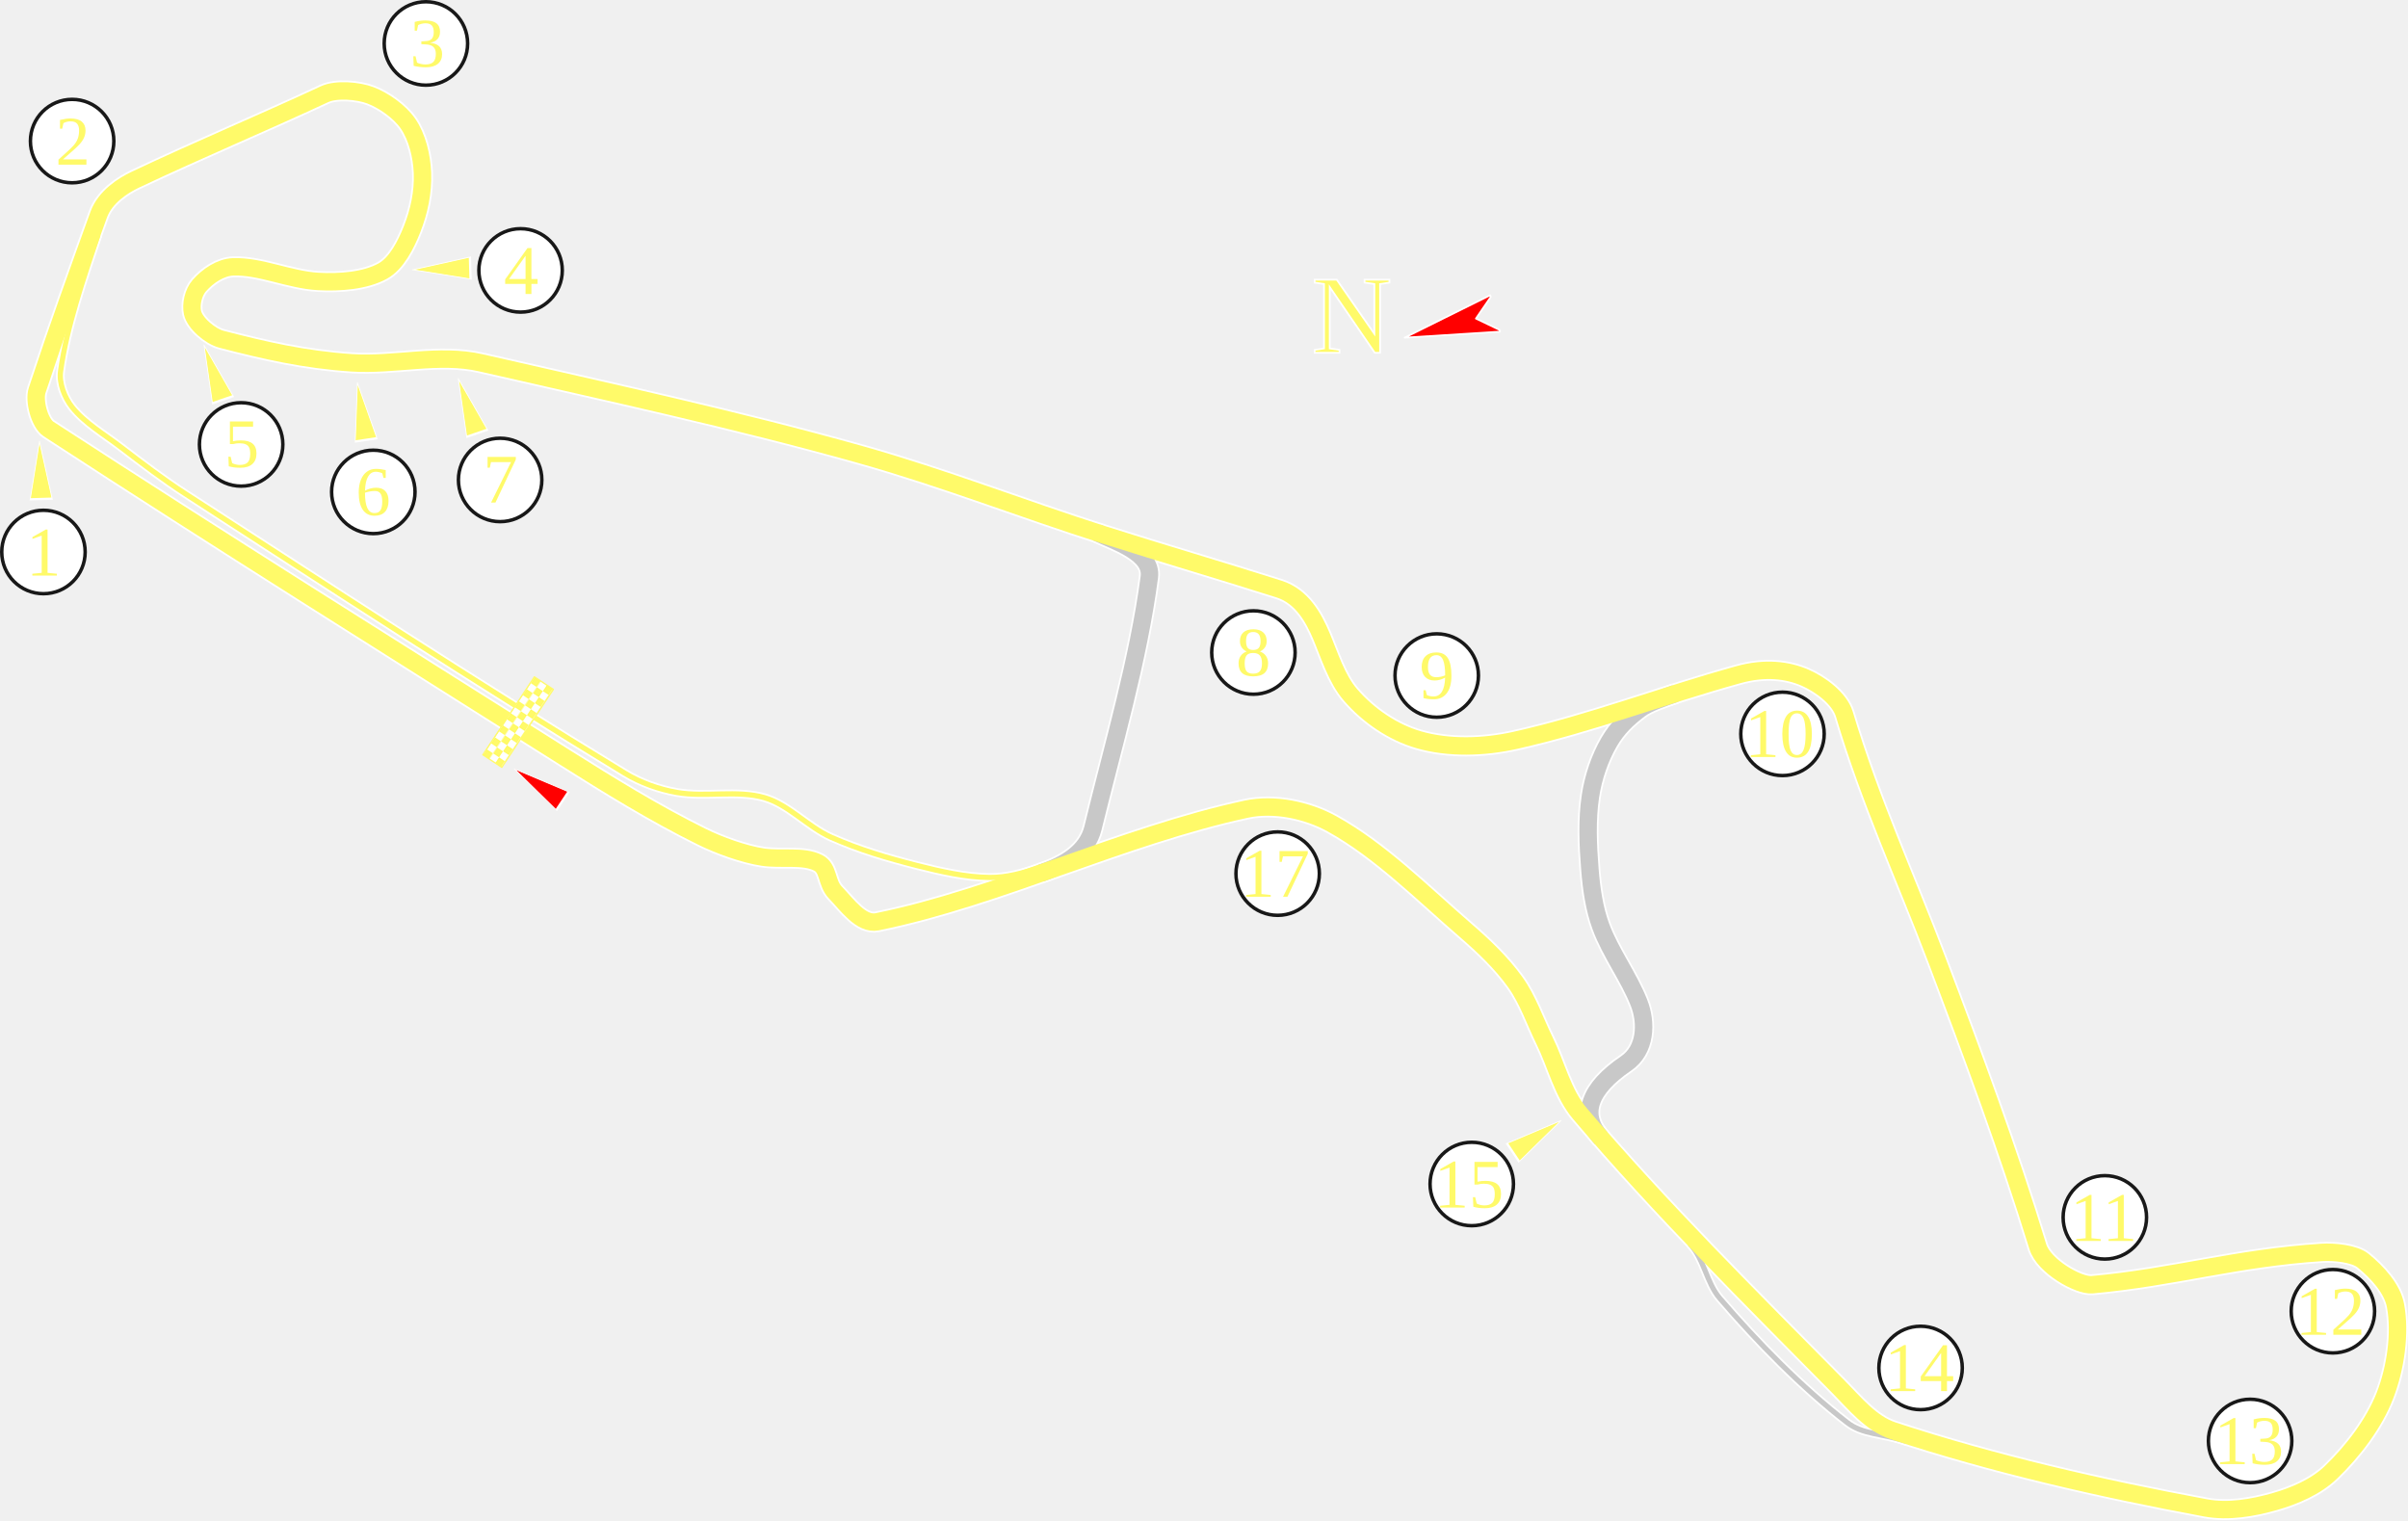
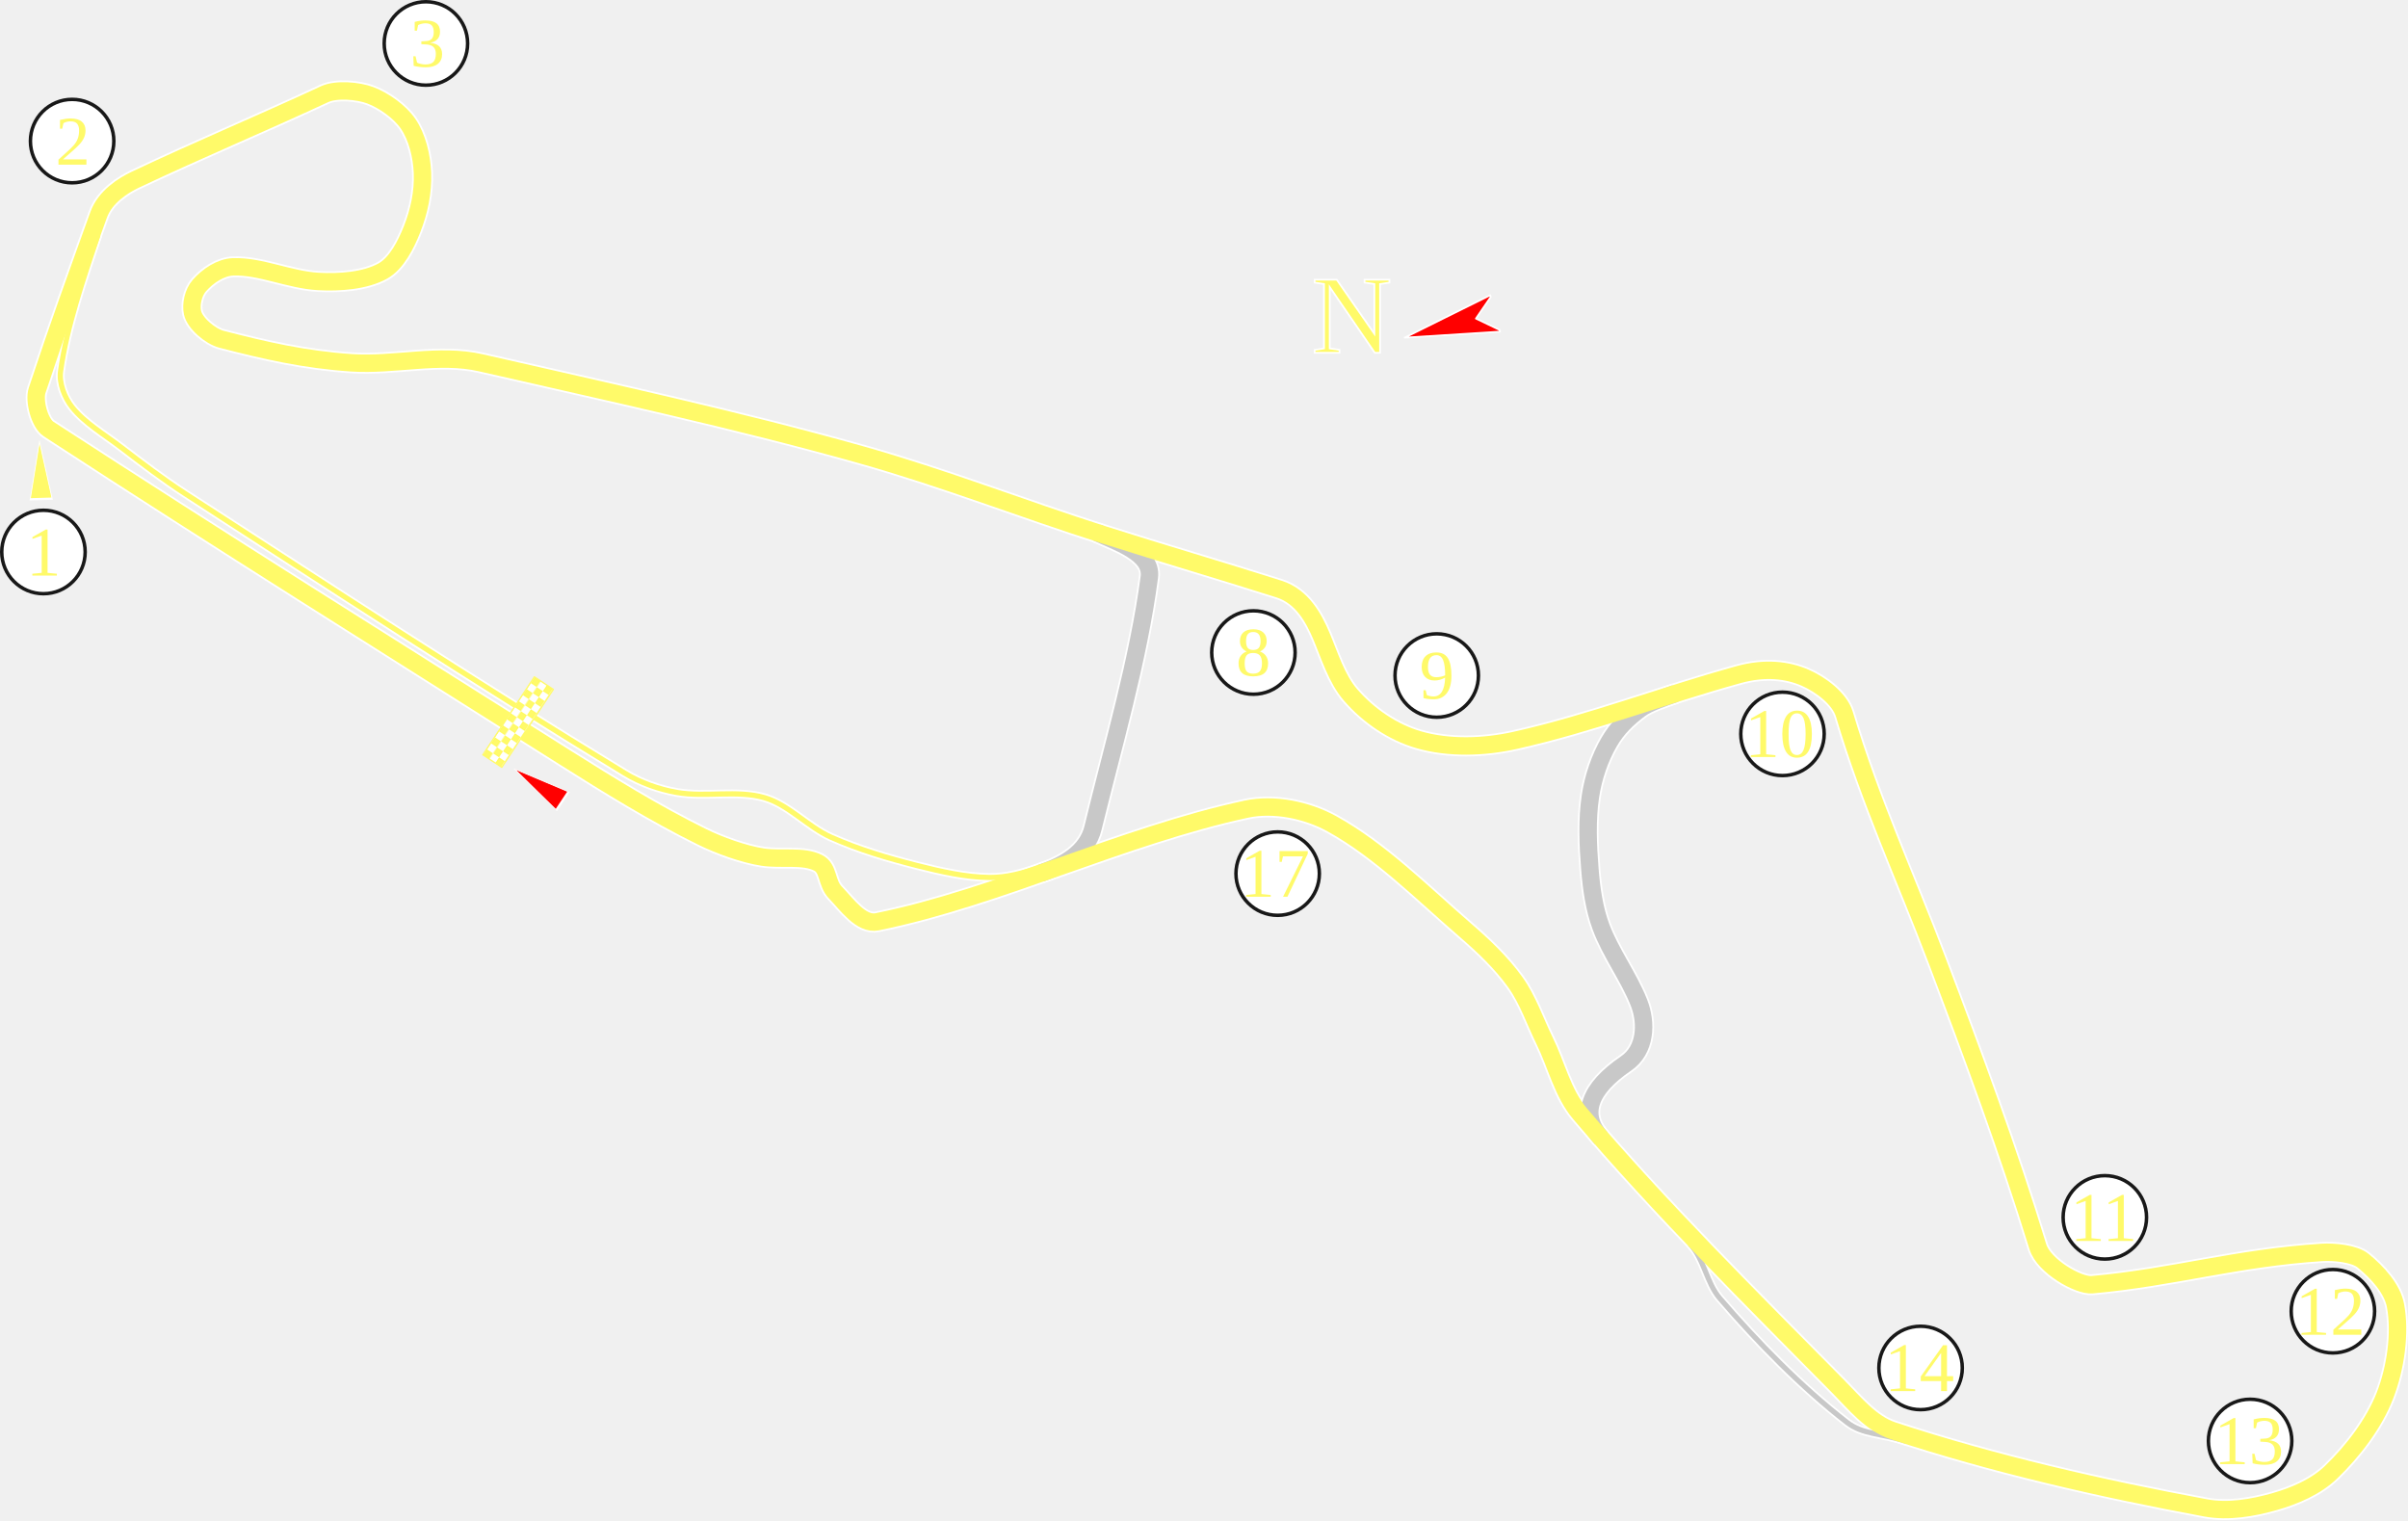
<svg xmlns="http://www.w3.org/2000/svg" xmlns:xlink="http://www.w3.org/1999/xlink" width="1381.258" height="871.851" id="svg2383" version="1.0">
  <defs id="defs2385">
    <clipPath clipPathUnits="userSpaceOnUse" id="clipPath9724">
      <path id="path9726" d="M 727.239,720.308 C 1333.36,720.308 1939.48,720.308 2545.601,720.308 C 2545.601,974.893 2545.601,1229.478 2545.601,1484.063 C 1939.48,1484.063 1333.36,1484.063 727.239,1484.063 C 727.239,1229.478 727.239,974.893 727.239,720.308 L 727.239,720.308 z" style="fill:#6a6a6a;fill-opacity:1;fill-rule:nonzero;stroke:#010101;stroke-width:0.943;stroke-linecap:round;stroke-linejoin:round;stroke-miterlimit:4;stroke-dasharray:none;stroke-dashoffset:0;stroke-opacity:1" />
    </clipPath>
    <clipPath clipPathUnits="userSpaceOnUse" id="clipPath3490">
      <rect style="opacity:1;fill:#006a00;fill-opacity:1;fill-rule:nonzero;stroke:none" id="rect3492" width="1511.787" height="1003.748" x="683.14" y="104.104" transform="matrix(-0.7183395,0.6956928,-0.6956928,-0.7183395,0,0)" />
    </clipPath>
    <pattern patternUnits="userSpaceOnUse" width="18.181" height="18.138" patternTransform="matrix(0.1737876,0,0,0.1737876,763.4772,1693.907)" id="pattern4912">
      <g id="g4907" transform="translate(-1025.535,-1215.281)">
        <rect style="opacity:1;fill:#fffa69 ;fill-opacity:1;stroke:none;stroke-width:0.5;stroke-linecap:round;stroke-linejoin:round;stroke-miterlimit:4;stroke-dasharray:none;stroke-dashoffset:0;stroke-opacity:1" id="rect4899" width="18.173" height="18.096" x="1025.535" y="1215.281" />
        <rect style="opacity:1;fill:#ffffff;fill-opacity:1;stroke:none;stroke-width:0.5;stroke-linecap:round;stroke-linejoin:round;stroke-miterlimit:4;stroke-dasharray:none;stroke-dashoffset:0;stroke-opacity:1" id="rect4903" width="9.075" height="9.075" x="1025.535" y="1215.281" />
        <rect style="opacity:1;fill:#ffffff;fill-opacity:1;stroke:none;stroke-width:0.5;stroke-linecap:round;stroke-linejoin:round;stroke-miterlimit:4;stroke-dasharray:none;stroke-dashoffset:0;stroke-opacity:1" id="rect4905" width="9.075" height="9.075" x="1034.641" y="1224.344" />
      </g>
    </pattern>
    <pattern xlink:href="#pattern4912" id="pattern4166" patternTransform="matrix(0.4562459,1.6264824e-8,-1.6264824e-8,0.4562459,-1778.227,454.6431)" />
    <clipPath clipPathUnits="userSpaceOnUse" id="clipPath3494">
      <rect style="opacity:1;fill:#006a00;fill-opacity:1;fill-rule:nonzero;stroke:none" id="rect3496" width="2168.193" height="1468.418" x="-4232.846" y="-2372.13" transform="matrix(-0.9472965,-0.3203582,0.9519016,-0.3064038,0,0)" />
    </clipPath>
    <clipPath clipPathUnits="userSpaceOnUse" id="clipPath9716">
      <path id="path9718" d="M 871.135,932.363 C 1314.876,1345.252 1758.616,1758.14 2202.356,2171.029 C 2375.779,1984.647 2549.202,1798.266 2722.625,1611.884 C 2278.885,1198.996 1835.145,786.108 1391.405,373.219 C 1217.982,559.601 1044.559,745.982 871.135,932.363 z" style="fill:#6a6a6a;fill-opacity:1;fill-rule:nonzero;stroke:#010101;stroke-width:0.943;stroke-linecap:round;stroke-linejoin:round;stroke-miterlimit:4;stroke-dasharray:none;stroke-dashoffset:0;stroke-opacity:1" />
    </clipPath>
  </defs>
  <g id="layer1" transform="translate(-1452.913,-778.47)">
    <path id="path3190" d="M 2082.047,1083.916 C 2092.341,1088.969 2114.033,1095.487 2112.18,1109.488 C 2105.858,1157.267 2091.414,1206.07 2079.878,1253.351 C 2076.41,1267.564 2063.215,1274.784 2049.894,1279.297" style="fill:none;fill-rule:evenodd;stroke:white;stroke-width:12;stroke-linecap:butt;stroke-linejoin:round;stroke-miterlimit:4;stroke-dasharray:none;stroke-opacity:1" />
    <path id="path3192" d="M 2371.342,1431.31 C 2359.005,1417.763 2364.424,1402.867 2385.624,1388.466 C 2396.973,1380.756 2397.661,1365.259 2393.026,1353.547 C 2387.086,1338.535 2376.771,1325.012 2371.193,1309.88 C 2367.399,1299.589 2365.79,1288.257 2364.912,1277.278 C 2363.796,1263.333 2363.139,1248.825 2365.211,1235.107 C 2366.828,1224.399 2370.585,1213.278 2375.978,1204.001 C 2380.555,1196.13 2386.275,1190.63 2393.55,1185.159 C 2398.338,1181.557 2407.831,1178.479 2413.963,1176.261" style="fill:none;fill-rule:evenodd;stroke:white;stroke-width:12;stroke-linecap:butt;stroke-linejoin:round;stroke-miterlimit:4;stroke-dasharray:none;stroke-opacity:1" />
    <path id="path3194" d="M 1776.6,1212.675 C 1677,1149.753 1579.637,1088.915 1480.799,1024.547 C 1475.572,1021.143 1472.289,1008.252 1474.219,1002.414 C 1486.785,964.413 1496.464,937.963 1509.512,901.62 C 1513.208,891.324 1523.842,884.704 1530.448,881.581 C 1567.709,863.967 1603.864,848.922 1639.018,832.53 C 1645.812,829.363 1658.418,830.51 1665.338,833.129 C 1673.174,836.093 1682.248,842.62 1686.873,849.279 C 1692.217,856.976 1694.874,867.993 1695.247,877.693 C 1695.672,888.73 1693.343,899.694 1689.265,909.995 C 1685.766,918.836 1680.366,929.561 1672.516,933.922 C 1662.42,939.531 1647.716,940.587 1635.429,939.904 C 1619.004,938.991 1602.219,930.984 1586.677,931.529 C 1579.488,931.782 1572.113,936.724 1567.236,942.297 C 1563.738,946.295 1562.298,953.123 1563.348,957.849 C 1564.691,963.891 1573.54,971.404 1580.097,973.103 C 1604.729,979.486 1627.711,984.779 1654.571,986.562 C 1679.174,988.195 1704.773,981.062 1728.745,986.562 C 1801.845,1003.333 1874.669,1019.027 1946.484,1039.202 C 1993.907,1052.525 2039.191,1070.297 2086.159,1085.262 C 2120.544,1096.218 2152.461,1105.472 2186.654,1116.368 C 2199.902,1120.589 2206.592,1133.145 2210.88,1143.286 C 2215.467,1154.134 2219.597,1167.829 2227.629,1177.083 C 2237.941,1188.965 2251.986,1198.543 2266.81,1202.805 C 2283.889,1207.715 2303.998,1207.175 2322.142,1203.104 C 2366.209,1193.217 2405.993,1177.637 2450.153,1165.419 C 2465.321,1161.222 2478.278,1162.742 2488.436,1167.213 C 2497.365,1171.143 2508.191,1179.216 2510.868,1188.149 C 2526.025,1238.729 2545.862,1281.439 2563.807,1328.722 C 2584.9,1384.299 2604.91,1438.379 2621.831,1493.521 C 2625.287,1504.785 2645.203,1516.049 2652.936,1515.355 C 2699.606,1511.168 2735.724,1499.968 2784.836,1496.811 C 2791.554,1496.379 2803.365,1497.425 2808.464,1501.597 C 2816.525,1508.192 2825.168,1517.511 2827.007,1527.319 C 2829.954,1543.033 2827.072,1563.159 2821.026,1578.762 C 2814.709,1595.062 2802.557,1610.868 2789.92,1623.028 C 2781.421,1631.206 2769.069,1636.532 2757.618,1639.777 C 2745.142,1643.312 2731.026,1645.76 2718.138,1643.366 C 2658.048,1632.201 2596.387,1618.116 2538.684,1599.1 C 2526.201,1594.987 2516.929,1583.452 2507.578,1573.977 C 2457.111,1522.836 2405.481,1471.706 2359.229,1417.253 C 2349.252,1405.507 2345.742,1389.303 2338.891,1375.38 C 2333.379,1364.179 2329.334,1351.913 2322.142,1341.882 C 2314.18,1330.777 2303.869,1320.99 2293.429,1311.973 C 2268.776,1290.682 2244.624,1266.294 2216.862,1250.958 C 2202.751,1243.164 2183.765,1239.144 2167.811,1242.584 C 2096.829,1257.887 2025.459,1293.095 1956.054,1307.188 C 1946.898,1309.047 1938.745,1297.276 1932.127,1290.438 C 1926.781,1284.914 1928.476,1276.584 1922.257,1273.39 C 1913.721,1269.007 1901.206,1271.678 1890.554,1270.1 C 1879.671,1268.488 1865.345,1263.276 1855.56,1258.436 C 1828.258,1244.931 1802.618,1229.112 1776.6,1212.675 z" style="fill:none;fill-rule:evenodd;stroke:white;stroke-width:12;stroke-linecap:butt;stroke-linejoin:round;stroke-miterlimit:4;stroke-dasharray:none;stroke-opacity:1" />
    <path id="path3186" d="M 2546.834,1605.306 C 2531.555,1600.322 2521.506,1601.403 2512.364,1594.315 C 2486.014,1573.887 2461.304,1548.604 2439.385,1523.131 C 2431.793,1514.308 2430.382,1500.425 2422.281,1491.951" style="fill:none;fill-rule:evenodd;stroke:white;stroke-width:5;stroke-linecap:butt;stroke-linejoin:round;stroke-miterlimit:4;stroke-dasharray:none;stroke-opacity:1" />
    <path id="path3188" d="M 2049.446,1275.858 C 2039.912,1279.26 2030.286,1281.847 2020.658,1281.765 C 2006.758,1281.647 1992.456,1278.349 1978.785,1274.886 C 1962.148,1270.672 1945.368,1265.695 1929.735,1258.735 C 1916.256,1252.734 1905.302,1240.028 1891.451,1236.004 C 1875.792,1231.454 1857.56,1235.881 1841.204,1233.013 C 1830.841,1231.196 1820.361,1227.456 1811.294,1221.947 C 1726.347,1170.33 1642.763,1115.724 1559.161,1061.634 C 1546.455,1053.414 1534.389,1044.207 1522.373,1035.015 C 1512.755,1027.658 1501.504,1021.105 1494.258,1011.985 C 1489.939,1006.549 1486.707,998.312 1487.678,991.348 C 1491.293,965.412 1500.564,938.857 1509.063,913.285" style="fill:none;fill-rule:evenodd;stroke:white;stroke-width:5;stroke-linecap:butt;stroke-linejoin:round;stroke-miterlimit:4;stroke-dasharray:none;stroke-opacity:1" />
    <path style="fill:none;fill-rule:evenodd;stroke:#c8c8c8;stroke-width:10;stroke-linecap:butt;stroke-linejoin:round;stroke-miterlimit:4;stroke-dasharray:none;stroke-opacity:1" d="M 2082.047,1083.916 C 2092.341,1088.969 2114.033,1095.487 2112.18,1109.488 C 2105.858,1157.267 2091.414,1206.07 2079.878,1253.351 C 2076.41,1267.564 2063.215,1274.784 2049.894,1279.297" id="path3178" />
    <path style="fill:none;fill-rule:evenodd;stroke:#c8c8c8;stroke-width:10;stroke-linecap:butt;stroke-linejoin:round;stroke-miterlimit:4;stroke-dasharray:none;stroke-opacity:1" d="M 2371.342,1431.31 C 2359.005,1417.763 2364.424,1402.867 2385.624,1388.466 C 2396.973,1380.756 2397.661,1365.259 2393.026,1353.547 C 2387.086,1338.535 2376.771,1325.012 2371.193,1309.88 C 2367.399,1299.589 2365.79,1288.257 2364.912,1277.278 C 2363.796,1263.333 2363.139,1248.825 2365.211,1235.107 C 2366.828,1224.399 2370.585,1213.278 2375.978,1204.001 C 2380.555,1196.13 2386.275,1190.63 2393.55,1185.159 C 2398.338,1181.557 2407.831,1178.479 2413.963,1176.261" id="path3180" />
    <path style="fill:none;fill-rule:evenodd;stroke:#c8c8c8;stroke-width:3;stroke-linecap:butt;stroke-linejoin:round;stroke-miterlimit:4;stroke-dasharray:none;stroke-opacity:1" d="M 2546.834,1605.306 C 2531.555,1600.322 2521.506,1601.403 2512.364,1594.315 C 2486.014,1573.887 2461.304,1548.604 2439.385,1523.131 C 2431.793,1514.308 2430.382,1500.425 2422.281,1491.951" id="path3182" />
    <path style="fill:none;fill-rule:evenodd;stroke:#fffa69;stroke-width:10;stroke-linecap:butt;stroke-linejoin:round;stroke-miterlimit:4;stroke-dasharray:none;stroke-opacity:1" d="M 1776.6,1212.675 C 1677,1149.753 1579.637,1088.915 1480.799,1024.547 C 1475.572,1021.143 1472.289,1008.252 1474.219,1002.414 C 1486.785,964.413 1496.464,937.963 1509.512,901.62 C 1513.208,891.324 1523.842,884.704 1530.448,881.581 C 1567.709,863.967 1603.864,848.922 1639.018,832.53 C 1645.812,829.363 1658.418,830.51 1665.338,833.129 C 1673.174,836.093 1682.248,842.62 1686.873,849.279 C 1692.217,856.976 1694.874,867.993 1695.247,877.693 C 1695.672,888.73 1693.343,899.694 1689.265,909.995 C 1685.766,918.836 1680.366,929.561 1672.516,933.922 C 1662.42,939.531 1647.716,940.587 1635.429,939.904 C 1619.004,938.991 1602.219,930.984 1586.677,931.529 C 1579.488,931.782 1572.113,936.724 1567.236,942.297 C 1563.738,946.295 1562.298,953.123 1563.348,957.849 C 1564.691,963.891 1573.54,971.404 1580.097,973.103 C 1604.729,979.486 1627.711,984.779 1654.571,986.562 C 1679.174,988.195 1704.773,981.062 1728.745,986.562 C 1801.845,1003.333 1874.669,1019.027 1946.484,1039.202 C 1993.907,1052.525 2039.191,1070.297 2086.159,1085.262 C 2120.544,1096.218 2152.461,1105.472 2186.654,1116.368 C 2199.902,1120.589 2206.592,1133.145 2210.88,1143.286 C 2215.467,1154.134 2219.597,1167.829 2227.629,1177.083 C 2237.941,1188.965 2251.986,1198.543 2266.81,1202.805 C 2283.889,1207.715 2303.998,1207.175 2322.142,1203.104 C 2366.209,1193.217 2405.993,1177.637 2450.153,1165.419 C 2465.321,1161.222 2478.278,1162.742 2488.436,1167.213 C 2497.365,1171.143 2508.191,1179.216 2510.868,1188.149 C 2526.025,1238.729 2545.862,1281.439 2563.807,1328.722 C 2584.9,1384.299 2604.91,1438.379 2621.831,1493.521 C 2625.287,1504.785 2645.203,1516.049 2652.936,1515.355 C 2699.606,1511.168 2735.724,1499.968 2784.836,1496.811 C 2791.554,1496.379 2803.365,1497.425 2808.464,1501.597 C 2816.525,1508.192 2825.168,1517.511 2827.007,1527.319 C 2829.954,1543.033 2827.072,1563.159 2821.026,1578.762 C 2814.709,1595.062 2802.557,1610.868 2789.92,1623.028 C 2781.421,1631.206 2769.069,1636.532 2757.618,1639.777 C 2745.142,1643.312 2731.026,1645.76 2718.138,1643.366 C 2658.048,1632.201 2596.387,1618.116 2538.684,1599.1 C 2526.201,1594.987 2516.929,1583.452 2507.578,1573.977 C 2457.111,1522.836 2405.481,1471.706 2359.229,1417.253 C 2349.252,1405.507 2345.742,1389.303 2338.891,1375.38 C 2333.379,1364.179 2329.334,1351.913 2322.142,1341.882 C 2314.18,1330.777 2303.869,1320.99 2293.429,1311.973 C 2268.776,1290.682 2244.624,1266.294 2216.862,1250.958 C 2202.751,1243.164 2183.765,1239.144 2167.811,1242.584 C 2096.829,1257.887 2025.459,1293.095 1956.054,1307.188 C 1946.898,1309.047 1938.745,1297.276 1932.127,1290.438 C 1926.781,1284.914 1928.476,1276.584 1922.257,1273.39 C 1913.721,1269.007 1901.206,1271.678 1890.554,1270.1 C 1879.671,1268.488 1865.345,1263.276 1855.56,1258.436 C 1828.258,1244.931 1802.618,1229.112 1776.6,1212.675 z" id="path2406" />
    <path style="fill:none;fill-rule:evenodd;stroke:#fffa69;stroke-width:3;stroke-linecap:butt;stroke-linejoin:round;stroke-miterlimit:4;stroke-dasharray:none;stroke-opacity:1" d="M 2049.446,1275.858 C 2039.912,1279.26 2030.286,1281.847 2020.658,1281.765 C 2006.758,1281.647 1992.456,1278.349 1978.785,1274.886 C 1962.148,1270.672 1945.368,1265.695 1929.735,1258.735 C 1916.256,1252.734 1905.302,1240.028 1891.451,1236.004 C 1875.792,1231.454 1857.56,1235.881 1841.204,1233.013 C 1830.841,1231.196 1820.361,1227.456 1811.294,1221.947 C 1726.347,1170.33 1642.763,1115.724 1559.161,1061.634 C 1546.455,1053.414 1534.389,1044.207 1522.373,1035.015 C 1512.755,1027.658 1501.504,1021.105 1494.258,1011.985 C 1489.939,1006.549 1486.707,998.312 1487.678,991.348 C 1491.293,965.412 1500.564,938.857 1509.063,913.285" id="path3184" />
    <g id="g3415" transform="translate(-2.392727,25.12364)">
      <path transform="translate(-291.884,-482.4902)" d="M 1812.491,1316.758 A 23.927,23.927 0 1 1 1764.636,1316.758 A 23.927,23.927 0 1 1 1812.491,1316.758 z" id="path3413" style="opacity:1;fill:white;fill-opacity:1;fill-rule:nonzero;stroke:#181818;stroke-width:2;stroke-linecap:round;stroke-linejoin:round;marker:none;marker-start:none;marker-mid:none;marker-end:none;stroke-miterlimit:4;stroke-dasharray:none;stroke-dashoffset:66;stroke-opacity:1;visibility:visible;display:inline;overflow:visible;enable-background:accumulate" />
      <text id="text3200" y="847.784" x="1487.08" style="font-size:40px;font-style:normal;font-weight:normal;writing-mode:lr-tb;fill:#fffa69;fill-opacity:1;stroke:none;stroke-width:1px;stroke-linecap:butt;stroke-linejoin:miter;stroke-opacity:1;font-family:Times New Roman" xml:space="preserve">
        <tspan y="847.784" x="1487.08" id="tspan3202">2</tspan>
      </text>
    </g>
    <g id="g3408" transform="translate(-8.374545,7.178182)">
      <path transform="translate(-82.9696,-520.5394)" d="M 1812.491,1316.758 A 23.927,23.927 0 1 1 1764.636,1316.758 A 23.927,23.927 0 1 1 1812.491,1316.758 z" id="path3406" style="opacity:1;fill:white;fill-opacity:1;fill-rule:nonzero;stroke:#181818;stroke-width:2;stroke-linecap:round;stroke-linejoin:round;marker:none;marker-start:none;marker-mid:none;marker-end:none;stroke-miterlimit:4;stroke-dasharray:none;stroke-dashoffset:66;stroke-opacity:1;visibility:visible;display:inline;overflow:visible;enable-background:accumulate" />
      <text id="text3204" y="809.5" x="1696.444" style="font-size:40px;font-style:normal;font-weight:normal;writing-mode:lr-tb;fill:#fffa69;fill-opacity:1;stroke:none;stroke-width:1px;stroke-linecap:butt;stroke-linejoin:miter;stroke-opacity:1;font-family:Times New Roman" xml:space="preserve">
        <tspan y="809.5" x="1696.444" id="tspan3206">3</tspan>
      </text>
    </g>
    <g id="g3373" transform="translate(1.196364,32.30182)">
      <path transform="translate(382.1278,-196.325)" d="M 1812.491,1316.758 A 23.927,23.927 0 1 1 1764.636,1316.758 A 23.927,23.927 0 1 1 1812.491,1316.758 z" id="path3371" style="opacity:1;fill:white;fill-opacity:1;fill-rule:nonzero;stroke:#181818;stroke-width:2;stroke-linecap:round;stroke-linejoin:round;marker:none;marker-start:none;marker-mid:none;marker-end:none;stroke-miterlimit:4;stroke-dasharray:none;stroke-dashoffset:66;stroke-opacity:1;visibility:visible;display:inline;overflow:visible;enable-background:accumulate" />
      <text id="text3224" y="1133.715" x="2160.633" style="font-size:40px;font-style:normal;font-weight:normal;writing-mode:lr-tb;fill:#fffa69;fill-opacity:1;stroke:none;stroke-width:1px;stroke-linecap:butt;stroke-linejoin:miter;stroke-opacity:1;font-family:Times New Roman" xml:space="preserve">
        <tspan y="1133.715" x="2160.633" id="tspan3226">8</tspan>
      </text>
    </g>
    <g id="g3366" transform="translate(-11.96364,17.94545)">
      <path transform="translate(500.4408,-168.7694)" d="M 1812.491,1316.758 A 23.927,23.927 0 1 1 1764.636,1316.758 A 23.927,23.927 0 1 1 1812.491,1316.758 z" id="path3364" style="opacity:1;fill:white;fill-opacity:1;fill-rule:nonzero;stroke:#181818;stroke-width:2;stroke-linecap:round;stroke-linejoin:round;marker:none;marker-start:none;marker-mid:none;marker-end:none;stroke-miterlimit:4;stroke-dasharray:none;stroke-dashoffset:66;stroke-opacity:1;visibility:visible;display:inline;overflow:visible;enable-background:accumulate" />
      <text id="text3228" y="1161.231" x="2279.073" style="font-size:40px;font-style:normal;font-weight:normal;writing-mode:lr-tb;fill:#fffa69;fill-opacity:1;stroke:none;stroke-width:1px;stroke-linecap:butt;stroke-linejoin:miter;stroke-opacity:1;font-family:Times New Roman" xml:space="preserve">
        <tspan y="1161.231" x="2279.073" id="tspan3230">9</tspan>
      </text>
    </g>
    <g id="g3359" transform="translate(-11.96364,0)">
      <path transform="translate(698.7728,-117.3649)" d="M 1812.491,1316.758 A 23.927,23.927 0 1 1 1764.636,1316.758 A 23.927,23.927 0 1 1 1812.491,1316.758 z" id="path3357" style="opacity:1;fill:white;fill-opacity:1;fill-rule:nonzero;stroke:#181818;stroke-width:2;stroke-linecap:round;stroke-linejoin:round;marker:none;marker-start:none;marker-mid:none;marker-end:none;stroke-miterlimit:4;stroke-dasharray:none;stroke-dashoffset:66;stroke-opacity:1;visibility:visible;display:inline;overflow:visible;enable-background:accumulate" />
      <text id="text3232" y="1212.675" x="2465.706" style="font-size:40px;font-style:normal;font-weight:normal;writing-mode:lr-tb;fill:#fffa69;fill-opacity:1;stroke:none;stroke-width:1px;stroke-linecap:butt;stroke-linejoin:miter;stroke-opacity:1;font-family:Times New Roman" xml:space="preserve">
        <tspan y="1212.675" x="2465.706" id="tspan3234">10</tspan>
      </text>
    </g>
    <g id="g3352" transform="translate(-5.981818,9.570909)">
      <path transform="translate(877.6952,150.3862)" d="M 1812.491,1316.758 A 23.927,23.927 0 1 1 1764.636,1316.758 A 23.927,23.927 0 1 1 1812.491,1316.758 z" id="path3350" style="opacity:1;fill:white;fill-opacity:1;fill-rule:nonzero;stroke:#181818;stroke-width:2;stroke-linecap:round;stroke-linejoin:round;marker:none;marker-start:none;marker-mid:none;marker-end:none;stroke-miterlimit:4;stroke-dasharray:none;stroke-dashoffset:66;stroke-opacity:1;visibility:visible;display:inline;overflow:visible;enable-background:accumulate" />
      <text id="text3236" y="1480.66" x="2646.356" style="font-size:40px;font-style:normal;font-weight:normal;writing-mode:lr-tb;fill:#fffa69;fill-opacity:1;stroke:none;stroke-width:1px;stroke-linecap:butt;stroke-linejoin:miter;stroke-opacity:1;font-family:Times New Roman" xml:space="preserve">
        <tspan y="1480.66" x="2646.356" id="tspan3238">11</tspan>
      </text>
    </g>
    <g id="g3345" transform="translate(7.178182,15.55273)">
      <path transform="translate(995.3536,198.2407)" d="M 1812.491,1316.758 A 23.927,23.927 0 1 1 1764.636,1316.758 A 23.927,23.927 0 1 1 1812.491,1316.758 z" id="path3343" style="opacity:1;fill:white;fill-opacity:1;fill-rule:nonzero;stroke:#181818;stroke-width:2;stroke-linecap:round;stroke-linejoin:round;marker:none;marker-start:none;marker-mid:none;marker-end:none;stroke-miterlimit:4;stroke-dasharray:none;stroke-dashoffset:66;stroke-opacity:1;visibility:visible;display:inline;overflow:visible;enable-background:accumulate" />
      <text id="text3240" y="1528.515" x="2762.404" style="font-size:40px;font-style:normal;font-weight:normal;writing-mode:lr-tb;fill:#fffa69;fill-opacity:1;stroke:none;stroke-width:1px;stroke-linecap:butt;stroke-linejoin:miter;stroke-opacity:1;font-family:Times New Roman" xml:space="preserve">
        <tspan y="1528.515" x="2762.404" id="tspan3242">12</tspan>
      </text>
    </g>
    <g id="g3338" transform="translate(-5.981818,17.94545)">
      <path transform="translate(961.0255,270.257)" d="M 1812.491,1316.758 A 23.927,23.927 0 1 1 1764.636,1316.758 A 23.927,23.927 0 1 1 1812.491,1316.758 z" id="path3336" style="opacity:1;fill:white;fill-opacity:1;fill-rule:nonzero;stroke:#181818;stroke-width:2;stroke-linecap:round;stroke-linejoin:round;marker:none;marker-start:none;marker-mid:none;marker-end:none;stroke-miterlimit:4;stroke-dasharray:none;stroke-dashoffset:66;stroke-opacity:1;visibility:visible;display:inline;overflow:visible;enable-background:accumulate" />
      <text id="text3244" y="1600.297" x="2728.905" style="font-size:40px;font-style:normal;font-weight:normal;writing-mode:lr-tb;fill:#fffa69;fill-opacity:1;stroke:none;stroke-width:1px;stroke-linecap:butt;stroke-linejoin:miter;stroke-opacity:1;font-family:Times New Roman" xml:space="preserve">
        <tspan y="1600.297" x="2728.905" id="tspan3246">13</tspan>
      </text>
    </g>
    <g id="g3331" transform="translate(-23.92727,1.196364)">
      <path transform="translate(789.9454,245.1333)" d="M 1812.491,1316.758 A 23.927,23.927 0 1 1 1764.636,1316.758 A 23.927,23.927 0 1 1 1812.491,1316.758 z" id="path3329" style="opacity:1;fill:white;fill-opacity:1;fill-rule:nonzero;stroke:#181818;stroke-width:2;stroke-linecap:round;stroke-linejoin:round;marker:none;marker-start:none;marker-mid:none;marker-end:none;stroke-miterlimit:4;stroke-dasharray:none;stroke-dashoffset:66;stroke-opacity:1;visibility:visible;display:inline;overflow:visible;enable-background:accumulate" />
      <text id="text3248" y="1575.173" x="2557.825" style="font-size:40px;font-style:normal;font-weight:normal;writing-mode:lr-tb;fill:#fffa69;fill-opacity:1;stroke:none;stroke-width:1px;stroke-linecap:butt;stroke-linejoin:miter;stroke-opacity:1;font-family:Times New Roman" xml:space="preserve">
        <tspan y="1575.173" x="2557.825" id="tspan3250">14</tspan>
      </text>
    </g>
    <g id="g3310" transform="translate(-4.785455,16.74909)">
      <path transform="translate(402.016,-53.95764)" d="M 1812.491,1316.758 A 23.927,23.927 0 1 1 1764.636,1316.758 A 23.927,23.927 0 1 1 1812.491,1316.758 z" id="path3308" style="opacity:1;fill:white;fill-opacity:1;fill-rule:nonzero;stroke:#181818;stroke-width:2;stroke-linecap:round;stroke-linejoin:round;marker:none;marker-start:none;marker-mid:none;marker-end:none;stroke-miterlimit:4;stroke-dasharray:none;stroke-dashoffset:66;stroke-opacity:1;visibility:visible;display:inline;overflow:visible;enable-background:accumulate" />
      <text id="text3260" y="1276.082" x="2169.007" style="font-size:40px;font-style:normal;font-weight:normal;writing-mode:lr-tb;fill:#fffa69;fill-opacity:1;stroke:none;stroke-width:1px;stroke-linecap:butt;stroke-linejoin:miter;stroke-opacity:1;font-family:Times New Roman" xml:space="preserve">
        <tspan y="1276.082" x="2169.007" id="tspan3262">17</tspan>
      </text>
    </g>
    <g style="display:inline" id="g3804" transform="translate(131.7025,15.82416)" clip-path="url(#clipPath9724)">
      <text id="text3180" y="964.988" x="2073.466" style="font-size:64px;font-style:normal;font-weight:normal;fill:#fffa69;fill-opacity:1;stroke:white;stroke-width:1px;stroke-linecap:butt;stroke-linejoin:miter;stroke-opacity:1;font-family:Times New Roman" xml:space="preserve">
        <tspan y="964.988" x="2073.466" id="tspan3182">N</tspan>
      </text>
      <path id="path2745" d="M 2126.972,956.314 L 2176.032,931.974 L 2176.299,932.971 L 2167.812,945.371 L 2181.362,951.867 L 2181.628,952.863 L 2126.972,956.314 z" style="fill:red;fill-opacity:1;fill-rule:nonzero;stroke:white;stroke-width:1;stroke-linecap:round;stroke-linejoin:round;stroke-miterlimit:4;stroke-dasharray:none;stroke-dashoffset:0;stroke-opacity:1" />
    </g>
    <g style="display:inline" transform="matrix(-0.9828919,0.1841833,-0.1841833,-0.9828919,3318.916,1746.924)" id="g4801" clip-path="url(#clipPath9716)">
      <path clip-path="url(#clipPath3494)" transform="matrix(-0.358939,0.3679125,-1.115112,-1.087914,3587.072,1686.658)" d="M 1695.937,1398.521 L 1671.456,1398.521 L 1683.696,1377.319 L 1695.937,1398.521 z" id="path3463" style="opacity:1;fill:red;fill-opacity:1;stroke:white;stroke-width:0.838;stroke-linecap:round;stroke-linejoin:miter;stroke-miterlimit:4;stroke-dasharray:none;stroke-dashoffset:0;stroke-opacity:1;display:inline" />
      <rect clip-path="url(#clipPath3490)" ry="0" transform="matrix(-0.7183395,-0.6956928,0.6956928,-0.7183395,0,0)" y="376.017" x="-1620.884" height="53.589" width="13.041" id="rect3457" style="opacity:1;fill:url(#pattern4166);fill-opacity:1;stroke:#fffa69;stroke-width:0.75;stroke-linecap:round;stroke-linejoin:round;stroke-miterlimit:4;stroke-dasharray:none;stroke-dashoffset:0;stroke-opacity:1;display:inline" />
    </g>
    <g id="g3573">
      <g transform="translate(-13.16,20.33818)" id="g3422">
        <path style="opacity:1;fill:white;fill-opacity:1;fill-rule:nonzero;stroke:#181818;stroke-width:2;stroke-linecap:round;stroke-linejoin:round;marker:none;marker-start:none;marker-mid:none;marker-end:none;stroke-miterlimit:4;stroke-dasharray:none;stroke-dashoffset:66;stroke-opacity:1;visibility:visible;display:inline;overflow:visible;enable-background:accumulate" id="path3420" d="M 1812.491,1316.758 A 23.927,23.927 0 1 1 1764.636,1316.758 A 23.927,23.927 0 1 1 1812.491,1316.758 z" transform="translate(-297.5631,-242.0211)" />
        <text xml:space="preserve" style="font-size:40px;font-style:normal;font-weight:normal;writing-mode:lr-tb;fill:#fffa69;fill-opacity:1;stroke:none;stroke-width:1px;stroke-linecap:butt;stroke-linejoin:miter;stroke-opacity:1;font-family:Times New Roman" x="1481.098" y="1088.253" id="text3196">
          <tspan id="tspan3198" x="1481.098" y="1088.253">1</tspan>
        </text>
      </g>
      <path clip-path="url(#clipPath3494)" transform="matrix(0.5137774,-1.5149529e-2,4.5917146e-2,1.557217,547.2683,-1087.613)" d="M 1695.937,1398.521 L 1671.456,1398.521 L 1683.696,1377.319 L 1695.937,1398.521 z" id="path4044" style="fill:#fffa69;fill-opacity:1;stroke:white;stroke-width:0.838;stroke-linecap:round;stroke-linejoin:miter;stroke-miterlimit:4;stroke-dasharray:none;stroke-dashoffset:0;stroke-opacity:1;display:inline" />
    </g>
-     <g id="g3580">
-       <g transform="translate(11.96364,22.73091)" id="g3401">
-         <path style="opacity:1;fill:white;fill-opacity:1;fill-rule:nonzero;stroke:#181818;stroke-width:2;stroke-linecap:round;stroke-linejoin:round;marker:none;marker-start:none;marker-mid:none;marker-end:none;stroke-miterlimit:4;stroke-dasharray:none;stroke-dashoffset:66;stroke-opacity:1;visibility:visible;display:inline;overflow:visible;enable-background:accumulate" id="path3399" d="M 1812.491,1316.758 A 23.927,23.927 0 1 1 1764.636,1316.758 A 23.927,23.927 0 1 1 1812.491,1316.758 z" transform="translate(-49.00269,-405.9229)" />
-         <text xml:space="preserve" style="font-size:40px;font-style:normal;font-weight:normal;writing-mode:lr-tb;fill:#fffa69;fill-opacity:1;stroke:none;stroke-width:1px;stroke-linecap:butt;stroke-linejoin:miter;stroke-opacity:1;font-family:Times New Roman" x="1729.942" y="924.351" id="text3208">
-           <tspan id="tspan3210" x="1729.942" y="924.351">4</tspan>
-         </text>
-       </g>
-       <path clip-path="url(#clipPath3494)" transform="matrix(-1.5149529e-2,-0.5137774,1.557217,-4.5917146e-2,-429.6465,1861.479)" d="M 1695.937,1398.521 L 1671.456,1398.521 L 1683.696,1377.319 L 1695.937,1398.521 z" id="path3553" style="fill:#fffa69;fill-opacity:1;stroke:white;stroke-width:0.838;stroke-linecap:round;stroke-linejoin:miter;stroke-miterlimit:4;stroke-dasharray:none;stroke-dashoffset:0;stroke-opacity:1;display:inline" />
-     </g>
-     <g id="g3587">
-       <g transform="translate(-19.14182,31.10545)" id="g3394">
-         <path style="opacity:1;fill:white;fill-opacity:1;fill-rule:nonzero;stroke:#181818;stroke-width:2;stroke-linecap:round;stroke-linejoin:round;marker:none;marker-start:none;marker-mid:none;marker-end:none;stroke-miterlimit:4;stroke-dasharray:none;stroke-dashoffset:66;stroke-opacity:1;visibility:visible;display:inline;overflow:visible;enable-background:accumulate" id="path3392" d="M 1812.491,1316.758 A 23.927,23.927 0 1 1 1764.636,1316.758 A 23.927,23.927 0 1 1 1812.491,1316.758 z" transform="translate(-178.1904,-314.4915)" />
-         <text xml:space="preserve" style="font-size:40px;font-style:normal;font-weight:normal;writing-mode:lr-tb;fill:#fffa69;fill-opacity:1;stroke:none;stroke-width:1px;stroke-linecap:butt;stroke-linejoin:miter;stroke-opacity:1;font-family:Times New Roman" x="1600.735" y="1015.275" id="text3212">
-           <tspan id="tspan3214" x="1600.735" y="1015.275">5</tspan>
-         </text>
-       </g>
-       <path clip-path="url(#clipPath3494)" transform="matrix(0.4860088,-0.1673086,0.5070988,1.473053,53.23161,-770.6896)" d="M 1695.937,1398.521 L 1671.456,1398.521 L 1683.696,1377.319 L 1695.937,1398.521 z" id="path3555" style="fill:#fffa69;fill-opacity:1;stroke:white;stroke-width:0.838;stroke-linecap:round;stroke-linejoin:miter;stroke-miterlimit:4;stroke-dasharray:none;stroke-dashoffset:0;stroke-opacity:1;display:inline" />
-     </g>
-     <g id="g3594">
-       <g transform="translate(-13.16,44.26546)" id="g3380">
-         <path style="opacity:1;fill:white;fill-opacity:1;fill-rule:nonzero;stroke:#181818;stroke-width:2;stroke-linecap:round;stroke-linejoin:round;marker:none;marker-start:none;marker-mid:none;marker-end:none;stroke-miterlimit:4;stroke-dasharray:none;stroke-dashoffset:66;stroke-opacity:1;visibility:visible;display:inline;overflow:visible;enable-background:accumulate" id="path3378" d="M 1812.491,1316.758 A 23.927,23.927 0 1 1 1764.636,1316.758 A 23.927,23.927 0 1 1 1812.491,1316.758 z" transform="translate(-108.3521,-300.4085)" />
-         <text xml:space="preserve" style="font-size:40px;font-style:normal;font-weight:normal;writing-mode:lr-tb;fill:#fffa69;fill-opacity:1;stroke:none;stroke-width:1px;stroke-linecap:butt;stroke-linejoin:miter;stroke-opacity:1;font-family:Times New Roman" x="1670.124" y="1029.631" id="text3216">
-           <tspan id="tspan3218" x="1670.124" y="1029.631">6</tspan>
-         </text>
-       </g>
-       <path clip-path="url(#clipPath3494)" transform="matrix(0.5081622,-7.7251911e-2,0.2341444,1.540198,479.8555,-993.181)" d="M 1695.937,1398.521 L 1671.456,1398.521 L 1683.696,1377.319 L 1695.937,1398.521 z" id="path3557" style="fill:#fffa69;fill-opacity:1;stroke:white;stroke-width:0.838;stroke-linecap:round;stroke-linejoin:miter;stroke-miterlimit:4;stroke-dasharray:none;stroke-dashoffset:0;stroke-opacity:1;display:inline" />
-     </g>
-     <g id="g3601">
-       <g transform="translate(7.178181,55.03273)" id="g3387">
-         <path style="opacity:1;fill:white;fill-opacity:1;fill-rule:nonzero;stroke:#181818;stroke-width:2;stroke-linecap:round;stroke-linejoin:round;marker:none;marker-start:none;marker-mid:none;marker-end:none;stroke-miterlimit:4;stroke-dasharray:none;stroke-dashoffset:66;stroke-opacity:1;visibility:visible;display:inline;overflow:visible;enable-background:accumulate" id="path3385" d="M 1812.491,1316.758 A 23.927,23.927 0 1 1 1764.636,1316.758 A 23.927,23.927 0 1 1 1812.491,1316.758 z" transform="translate(-55.94653,-318.0415)" />
-         <text xml:space="preserve" style="font-size:40px;font-style:normal;font-weight:normal;writing-mode:lr-tb;fill:#fffa69;fill-opacity:1;stroke:none;stroke-width:1px;stroke-linecap:butt;stroke-linejoin:miter;stroke-opacity:1;font-family:Times New Roman" x="1722.764" y="1011.686" id="text3220">
-           <tspan id="tspan3222" x="1722.764" y="1011.686">7</tspan>
-         </text>
-       </g>
-       <path clip-path="url(#clipPath3494)" transform="matrix(0.4860088,-0.1673086,0.5070988,1.473053,199.0985,-751.4318)" d="M 1695.937,1398.521 L 1671.456,1398.521 L 1683.696,1377.319 L 1695.937,1398.521 z" id="path3559" style="fill:#fffa69;fill-opacity:1;stroke:white;stroke-width:0.838;stroke-linecap:round;stroke-linejoin:miter;stroke-miterlimit:4;stroke-dasharray:none;stroke-dashoffset:0;stroke-opacity:1;display:inline" />
-     </g>
-     <g id="g3608">
-       <g transform="translate(-25.12364,32.30182)" id="g3324">
-         <path style="opacity:1;fill:white;fill-opacity:1;fill-rule:nonzero;stroke:#181818;stroke-width:2;stroke-linecap:round;stroke-linejoin:round;marker:none;marker-start:none;marker-mid:none;marker-end:none;stroke-miterlimit:4;stroke-dasharray:none;stroke-dashoffset:66;stroke-opacity:1;visibility:visible;display:inline;overflow:visible;enable-background:accumulate" id="path3322" d="M 1812.491,1316.758 A 23.927,23.927 0 1 1 1764.636,1316.758 A 23.927,23.927 0 1 1 1812.491,1316.758 z" transform="translate(533.6942,108.5134)" />
-         <text xml:space="preserve" style="font-size:40px;font-style:normal;font-weight:normal;writing-mode:lr-tb;fill:#fffa69;fill-opacity:1;stroke:none;stroke-width:1px;stroke-linecap:butt;stroke-linejoin:miter;stroke-opacity:1;font-family:Times New Roman" x="2300.607" y="1438.788" id="text3252">
-           <tspan id="tspan3254" x="2300.607" y="1438.788">15</tspan>
-         </text>
-       </g>
-       <path clip-path="url(#clipPath3494)" transform="matrix(0.2850464,0.427721,-1.296387,0.8639525,3653.908,-488.8918)" d="M 1695.937,1398.521 L 1671.456,1398.521 L 1683.696,1377.319 L 1695.937,1398.521 z" id="path3561" style="fill:#fffa69;fill-opacity:1;stroke:white;stroke-width:0.838;stroke-linecap:round;stroke-linejoin:miter;stroke-miterlimit:4;stroke-dasharray:none;stroke-dashoffset:0;stroke-opacity:1;display:inline" />
-     </g>
  </g>
</svg>
